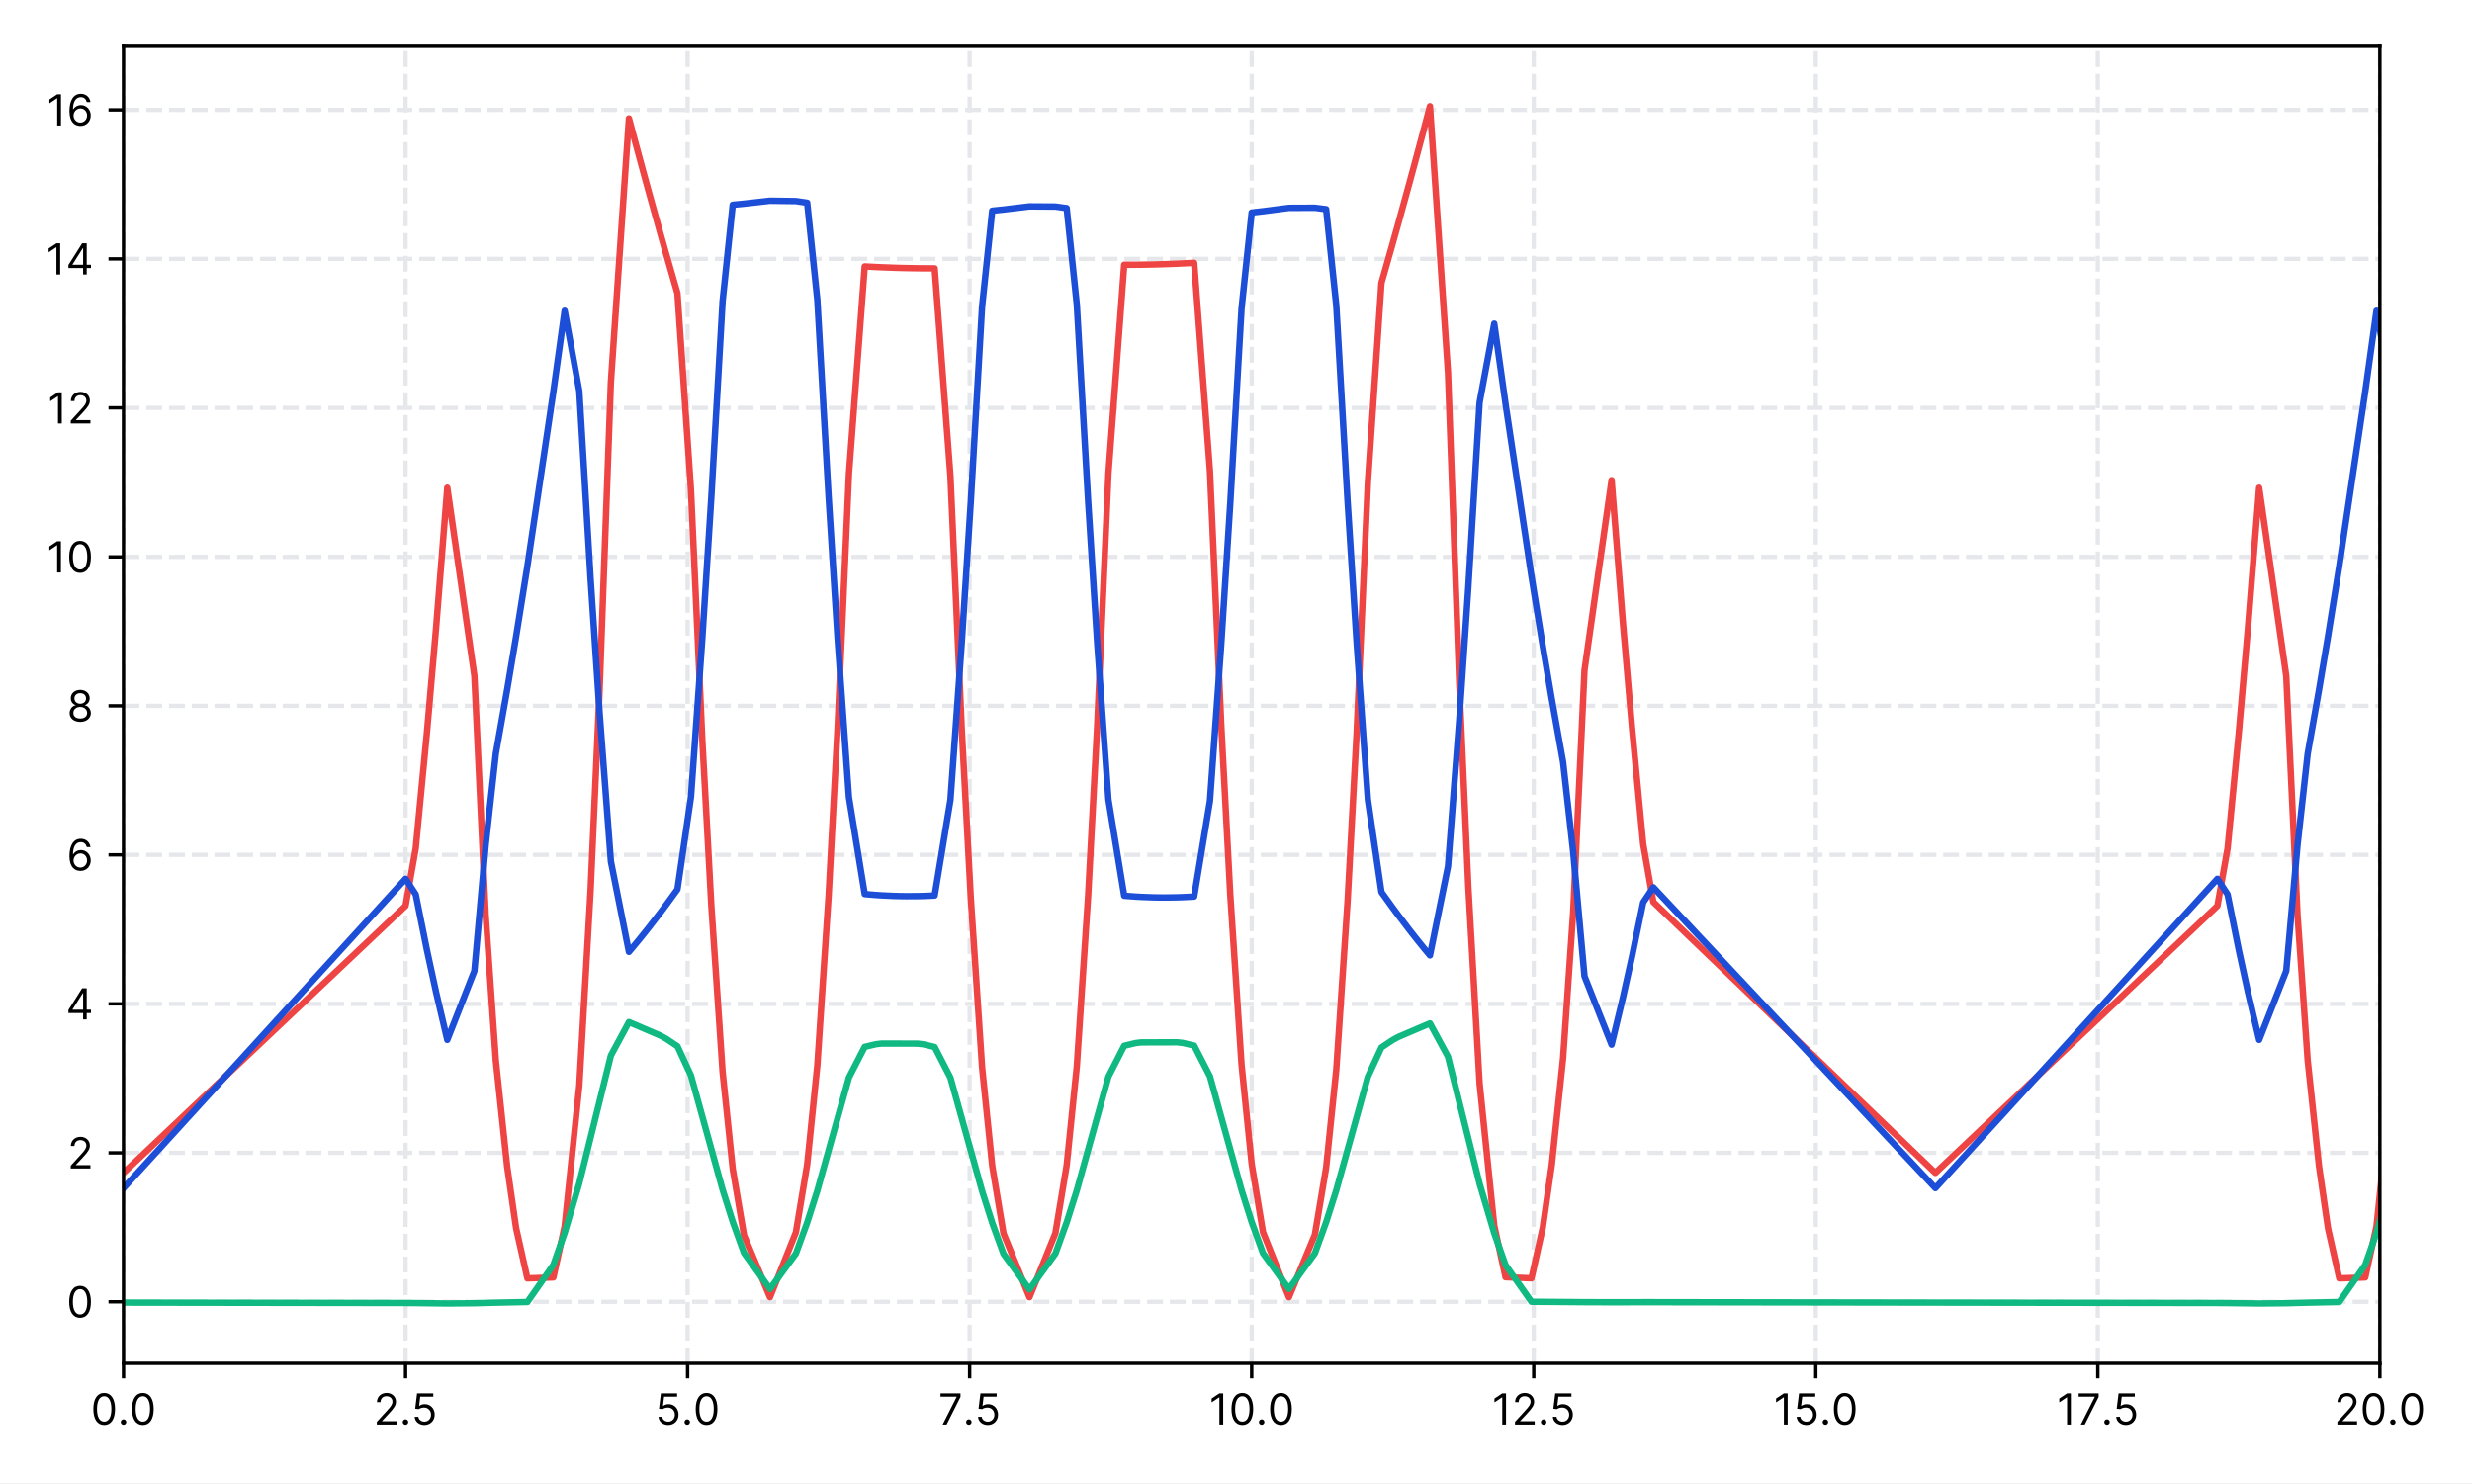
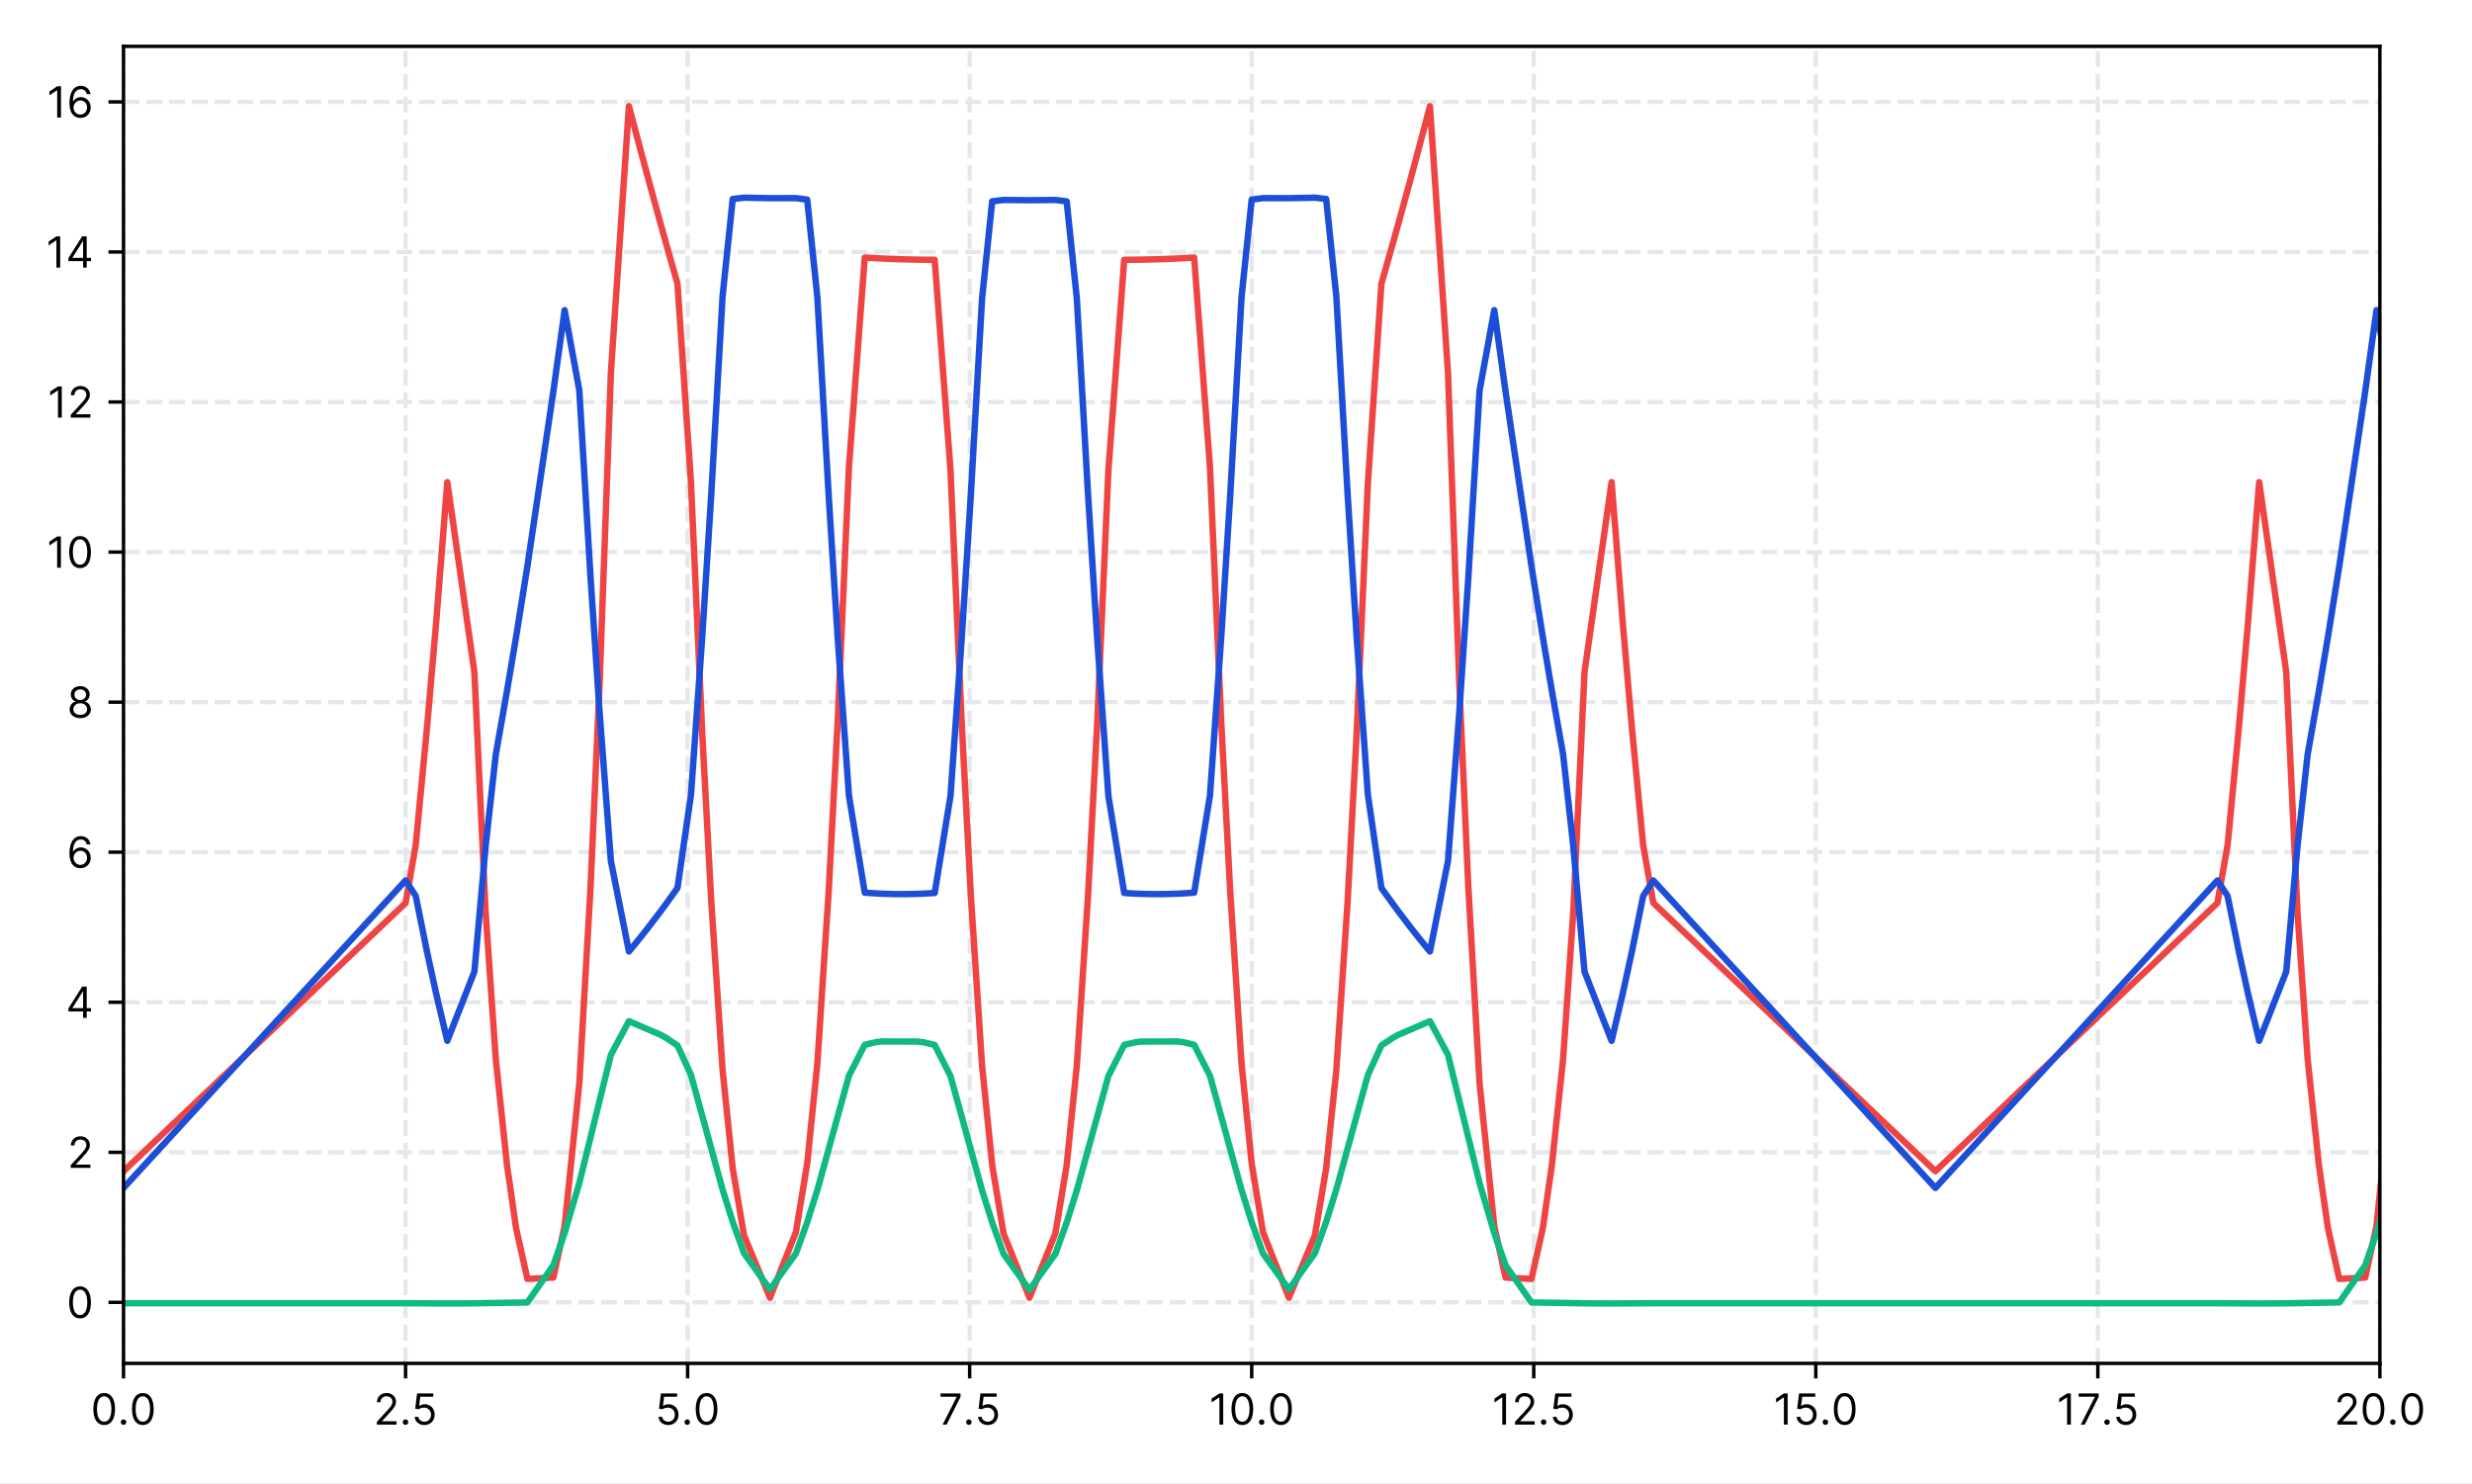
<svg xmlns="http://www.w3.org/2000/svg" xmlns:xlink="http://www.w3.org/1999/xlink" height="345.6pt" version="1.1" viewBox="0 0 576 345.6" width="576pt">
  <defs>
    <style type="text/css">*{stroke-linecap:butt;stroke-linejoin:round;}</style>
  </defs>
  <g id="figure_1">
    <g id="patch_1">
      <path d="M 0 345.6  L 576 345.6  L 576 0  L 0 0  z " style="fill:#ffffff;" />
    </g>
    <g id="axes_1">
      <g id="patch_2">
        <path d="M 28.78 317.72  L 554.535 317.72  L 554.535 10.8  L 28.78 10.8  z " style="fill:#ffffff;" />
      </g>
      <g id="matplotlib.axis_1">
        <g id="xtick_1">
          <g id="line2d_1">
-             <path clip-path="url(#p4a6a9bcdeb)" d="M 28.78 317.72  L 28.78 10.8  " style="fill:none;stroke:#e5e7eb;stroke-dasharray:3.7,1.6;stroke-dashoffset:0;" />
+             <path clip-path="url(#pd6339ef00e)" d="M 28.78 317.72  L 28.78 10.8  " style="fill:none;stroke:#e5e7eb;stroke-dasharray:3.7,1.6;stroke-dashoffset:0;" />
          </g>
          <g id="line2d_2">
            <defs>
-               <path d="M 0 0  L 0 3.5  " id="m29b49eee43" style="stroke:#000000;stroke-width:0.8;" />
+               <path d="M 0 0  L 0 3.5  " id="m34b0315db6" style="stroke:#000000;stroke-width:0.8;" />
            </defs>
            <g>
-               <use style="stroke:#000000;stroke-width:0.8;" x="28.78" xlink:href="#m29b49eee43" y="317.72" />
+               <use style="stroke:#000000;stroke-width:0.8;" x="28.78" xlink:href="#m34b0315db6" y="317.72" />
            </g>
          </g>
          <g id="text_1">
            <g transform="translate(21.15188 331.9934)scale(0.1 -0.1)">
              <defs>
                <path d="M 31.25 -1  C 47.297 -1 56.531 12.609 56.531 36.359  C 56.531 59.938 47.156 73.719 31.25 73.719  C 15.344 73.719 5.969 59.938 5.969 36.359  C 5.969 12.609 15.203 -1 31.25 -1  z M 31.25 6.812  C 20.672 6.812 14.484 17.438 14.484 36.359  C 14.484 55.25 20.734 66.047 31.25 66.047  C 41.766 66.047 48.016 55.25 48.016 36.359  C 48.016 17.438 41.828 6.812 31.25 6.812  z " id="Inter-Regular-48" />
                <path d="M 13.781 -0.562  C 17.297 -0.562 20.172 2.312 20.172 5.828  C 20.172 9.344 17.297 12.219 13.781 12.219  C 10.266 12.219 7.391 9.344 7.391 5.828  C 7.391 2.312 10.266 -0.562 13.781 -0.562  z " id="Inter-Regular-46" />
              </defs>
              <use xlink:href="#Inter-Regular-48" />
              <use x="62.5" xlink:href="#Inter-Regular-46" />
              <use x="90.057" xlink:href="#Inter-Regular-48" />
            </g>
          </g>
        </g>
        <g id="xtick_2">
          <g id="line2d_3">
-             <path clip-path="url(#p4a6a9bcdeb)" d="M 94.499 317.72  L 94.499 10.8  " style="fill:none;stroke:#e5e7eb;stroke-dasharray:3.7,1.6;stroke-dashoffset:0;" />
+             <path clip-path="url(#pd6339ef00e)" d="M 94.499 317.72  L 94.499 10.8  " style="fill:none;stroke:#e5e7eb;stroke-dasharray:3.7,1.6;stroke-dashoffset:0;" />
          </g>
          <g id="line2d_4">
            <g>
-               <use style="stroke:#000000;stroke-width:0.8;" x="94.499" xlink:href="#m29b49eee43" y="317.72" />
+               <use style="stroke:#000000;stroke-width:0.8;" x="94.499" xlink:href="#m34b0315db6" y="317.72" />
            </g>
          </g>
          <g id="text_2">
            <g transform="translate(87.05563 331.9934)scale(0.1 -0.1)">
              <defs>
                <path d="M 7.531 0  L 53.406 0  L 53.406 7.812  L 19.609 7.812  L 19.609 8.375  L 35.938 25.859  C 48.438 39.234 52.125 45.484 52.125 53.547  C 52.125 64.766 43.047 73.719 30.25 73.719  C 17.516 73.719 7.812 65.062 7.812 52.266  L 16.188 52.266  C 16.188 60.547 21.562 66.047 29.969 66.047  C 37.859 66.047 43.891 61.219 43.891 53.547  C 43.891 46.844 39.953 41.875 31.531 32.672  L 7.531 6.391  z " id="Inter-Regular-50" />
                <path d="M 30.25 -1  C 44.109 -1 54.266 9.234 54.266 23.156  C 54.266 37.25 44.469 47.578 31.109 47.578  C 26.203 47.578 21.453 45.844 18.469 43.469  L 18.047 43.469  L 20.594 64.922  L 51 64.922  L 51 72.734  L 13.219 72.734  L 8.812 36.938  L 17.047 35.938  C 20.062 38.109 25.219 39.672 29.688 39.625  C 38.953 39.562 45.734 32.531 45.734 23.016  C 45.734 13.672 39.203 6.812 30.25 6.812  C 22.797 6.812 16.875 11.609 16.188 18.188  L 7.672 18.188  C 8.203 7.109 17.75 -1 30.25 -1  z " id="Inter-Regular-53" />
              </defs>
              <use xlink:href="#Inter-Regular-50" />
              <use x="60.511" xlink:href="#Inter-Regular-46" />
              <use x="88.068" xlink:href="#Inter-Regular-53" />
            </g>
          </g>
        </g>
        <g id="xtick_3">
          <g id="line2d_5">
-             <path clip-path="url(#p4a6a9bcdeb)" d="M 160.219 317.72  L 160.219 10.8  " style="fill:none;stroke:#e5e7eb;stroke-dasharray:3.7,1.6;stroke-dashoffset:0;" />
+             <path clip-path="url(#pd6339ef00e)" d="M 160.219 317.72  L 160.219 10.8  " style="fill:none;stroke:#e5e7eb;stroke-dasharray:3.7,1.6;stroke-dashoffset:0;" />
          </g>
          <g id="line2d_6">
            <g>
-               <use style="stroke:#000000;stroke-width:0.8;" x="160.219" xlink:href="#m29b49eee43" y="317.72" />
+               <use style="stroke:#000000;stroke-width:0.8;" x="160.219" xlink:href="#m34b0315db6" y="317.72" />
            </g>
          </g>
          <g id="text_3">
            <g transform="translate(152.6758 331.9934)scale(0.1 -0.1)">
              <use xlink:href="#Inter-Regular-53" />
              <use x="60.795" xlink:href="#Inter-Regular-46" />
              <use x="88.352" xlink:href="#Inter-Regular-48" />
            </g>
          </g>
        </g>
        <g id="xtick_4">
          <g id="line2d_7">
-             <path clip-path="url(#p4a6a9bcdeb)" d="M 225.938 317.72  L 225.938 10.8  " style="fill:none;stroke:#e5e7eb;stroke-dasharray:3.7,1.6;stroke-dashoffset:0;" />
+             <path clip-path="url(#pd6339ef00e)" d="M 225.938 317.72  L 225.938 10.8  " style="fill:none;stroke:#e5e7eb;stroke-dasharray:3.7,1.6;stroke-dashoffset:0;" />
          </g>
          <g id="line2d_8">
            <g>
-               <use style="stroke:#000000;stroke-width:0.8;" x="225.938" xlink:href="#m29b49eee43" y="317.72" />
+               <use style="stroke:#000000;stroke-width:0.8;" x="225.938" xlink:href="#m34b0315db6" y="317.72" />
            </g>
          </g>
          <g id="text_4">
            <g transform="translate(218.6647 331.9934)scale(0.1 -0.1)">
              <defs>
                <path d="M 9.797 0  L 19.031 0  L 51.422 64.484  L 51.422 72.734  L 4.828 72.734  L 4.828 64.922  L 42.328 64.922  L 42.328 64.344  z " id="Inter-Regular-55" />
              </defs>
              <use xlink:href="#Inter-Regular-55" />
              <use x="57.102" xlink:href="#Inter-Regular-46" />
              <use x="84.659" xlink:href="#Inter-Regular-53" />
            </g>
          </g>
        </g>
        <g id="xtick_5">
          <g id="line2d_9">
-             <path clip-path="url(#p4a6a9bcdeb)" d="M 291.658 317.72  L 291.658 10.8  " style="fill:none;stroke:#e5e7eb;stroke-dasharray:3.7,1.6;stroke-dashoffset:0;" />
+             <path clip-path="url(#pd6339ef00e)" d="M 291.658 317.72  L 291.658 10.8  " style="fill:none;stroke:#e5e7eb;stroke-dasharray:3.7,1.6;stroke-dashoffset:0;" />
          </g>
          <g id="line2d_10">
            <g>
-               <use style="stroke:#000000;stroke-width:0.8;" x="291.658" xlink:href="#m29b49eee43" y="317.72" />
+               <use style="stroke:#000000;stroke-width:0.8;" x="291.658" xlink:href="#m34b0315db6" y="317.72" />
            </g>
          </g>
          <g id="text_5">
            <g transform="translate(281.7067 331.9934)scale(0.1 -0.1)">
              <defs>
                <path d="M 33.094 72.734  L 24.297 72.734  L 6.109 60.656  L 6.109 51.703  L 23.859 63.5  L 24.297 63.5  L 24.297 0  L 33.094 0  z " id="Inter-Regular-49" />
              </defs>
              <use xlink:href="#Inter-Regular-49" />
              <use x="46.449" xlink:href="#Inter-Regular-48" />
              <use x="108.949" xlink:href="#Inter-Regular-46" />
              <use x="136.506" xlink:href="#Inter-Regular-48" />
            </g>
          </g>
        </g>
        <g id="xtick_6">
          <g id="line2d_11">
-             <path clip-path="url(#p4a6a9bcdeb)" d="M 357.377 317.72  L 357.377 10.8  " style="fill:none;stroke:#e5e7eb;stroke-dasharray:3.7,1.6;stroke-dashoffset:0;" />
+             <path clip-path="url(#pd6339ef00e)" d="M 357.377 317.72  L 357.377 10.8  " style="fill:none;stroke:#e5e7eb;stroke-dasharray:3.7,1.6;stroke-dashoffset:0;" />
          </g>
          <g id="line2d_12">
            <g>
-               <use style="stroke:#000000;stroke-width:0.8;" x="357.377" xlink:href="#m29b49eee43" y="317.72" />
+               <use style="stroke:#000000;stroke-width:0.8;" x="357.377" xlink:href="#m34b0315db6" y="317.72" />
            </g>
          </g>
          <g id="text_6">
            <g transform="translate(347.6105 331.9934)scale(0.1 -0.1)">
              <use xlink:href="#Inter-Regular-49" />
              <use x="46.449" xlink:href="#Inter-Regular-50" />
              <use x="106.96" xlink:href="#Inter-Regular-46" />
              <use x="134.517" xlink:href="#Inter-Regular-53" />
            </g>
          </g>
        </g>
        <g id="xtick_7">
          <g id="line2d_13">
-             <path clip-path="url(#p4a6a9bcdeb)" d="M 423.096 317.72  L 423.096 10.8  " style="fill:none;stroke:#e5e7eb;stroke-dasharray:3.7,1.6;stroke-dashoffset:0;" />
+             <path clip-path="url(#pd6339ef00e)" d="M 423.096 317.72  L 423.096 10.8  " style="fill:none;stroke:#e5e7eb;stroke-dasharray:3.7,1.6;stroke-dashoffset:0;" />
          </g>
          <g id="line2d_14">
            <g>
-               <use style="stroke:#000000;stroke-width:0.8;" x="423.096" xlink:href="#m29b49eee43" y="317.72" />
+               <use style="stroke:#000000;stroke-width:0.8;" x="423.096" xlink:href="#m34b0315db6" y="317.72" />
            </g>
          </g>
          <g id="text_7">
            <g transform="translate(413.2306 331.9934)scale(0.1 -0.1)">
              <use xlink:href="#Inter-Regular-49" />
              <use x="46.449" xlink:href="#Inter-Regular-53" />
              <use x="107.244" xlink:href="#Inter-Regular-46" />
              <use x="134.801" xlink:href="#Inter-Regular-48" />
            </g>
          </g>
        </g>
        <g id="xtick_8">
          <g id="line2d_15">
-             <path clip-path="url(#p4a6a9bcdeb)" d="M 488.816 317.72  L 488.816 10.8  " style="fill:none;stroke:#e5e7eb;stroke-dasharray:3.7,1.6;stroke-dashoffset:0;" />
+             <path clip-path="url(#pd6339ef00e)" d="M 488.816 317.72  L 488.816 10.8  " style="fill:none;stroke:#e5e7eb;stroke-dasharray:3.7,1.6;stroke-dashoffset:0;" />
          </g>
          <g id="line2d_16">
            <g>
-               <use style="stroke:#000000;stroke-width:0.8;" x="488.816" xlink:href="#m29b49eee43" y="317.72" />
+               <use style="stroke:#000000;stroke-width:0.8;" x="488.816" xlink:href="#m34b0315db6" y="317.72" />
            </g>
          </g>
          <g id="text_8">
            <g transform="translate(479.2195 331.9934)scale(0.1 -0.1)">
              <use xlink:href="#Inter-Regular-49" />
              <use x="46.449" xlink:href="#Inter-Regular-55" />
              <use x="103.551" xlink:href="#Inter-Regular-46" />
              <use x="131.108" xlink:href="#Inter-Regular-53" />
            </g>
          </g>
        </g>
        <g id="xtick_9">
          <g id="line2d_17">
-             <path clip-path="url(#p4a6a9bcdeb)" d="M 554.535 317.72  L 554.535 10.8  " style="fill:none;stroke:#e5e7eb;stroke-dasharray:3.7,1.6;stroke-dashoffset:0;" />
+             <path clip-path="url(#pd6339ef00e)" d="M 554.535 317.72  L 554.535 10.8  " style="fill:none;stroke:#e5e7eb;stroke-dasharray:3.7,1.6;stroke-dashoffset:0;" />
          </g>
          <g id="line2d_18">
            <g>
-               <use style="stroke:#000000;stroke-width:0.8;" x="554.535" xlink:href="#m29b49eee43" y="317.72" />
+               <use style="stroke:#000000;stroke-width:0.8;" x="554.535" xlink:href="#m34b0315db6" y="317.72" />
            </g>
          </g>
          <g id="text_9">
            <g transform="translate(543.8811 331.9934)scale(0.1 -0.1)">
              <use xlink:href="#Inter-Regular-50" />
              <use x="60.511" xlink:href="#Inter-Regular-48" />
              <use x="123.011" xlink:href="#Inter-Regular-46" />
              <use x="150.568" xlink:href="#Inter-Regular-48" />
            </g>
          </g>
        </g>
      </g>
      <g id="matplotlib.axis_2">
        <g id="ytick_1">
          <g id="line2d_19">
-             <path clip-path="url(#p4a6a9bcdeb)" d="M 28.78 303.382  L 554.535 303.382  " style="fill:none;stroke:#e5e7eb;stroke-dasharray:3.7,1.6;stroke-dashoffset:0;" />
+             <path clip-path="url(#pd6339ef00e)" d="M 28.78 303.504  L 554.535 303.504  " style="fill:none;stroke:#e5e7eb;stroke-dasharray:3.7,1.6;stroke-dashoffset:0;" />
          </g>
          <g id="line2d_20">
            <defs>
-               <path d="M 0 0  L -3.5 0  " id="m892b1835fb" style="stroke:#000000;stroke-width:0.8;" />
+               <path d="M 0 0  L -3.5 0  " id="md47f1df30a" style="stroke:#000000;stroke-width:0.8;" />
            </defs>
            <g>
-               <use style="stroke:#000000;stroke-width:0.8;" x="28.78" xlink:href="#m892b1835fb" y="303.382" />
+               <use style="stroke:#000000;stroke-width:0.8;" x="28.78" xlink:href="#md47f1df30a" y="303.504" />
            </g>
          </g>
          <g id="text_10">
-             <g transform="translate(15.53 307.0184)scale(0.1 -0.1)">
+             <g transform="translate(15.53 307.1405)scale(0.1 -0.1)">
              <use xlink:href="#Inter-Regular-48" />
            </g>
          </g>
        </g>
        <g id="ytick_2">
          <g id="line2d_21">
-             <path clip-path="url(#p4a6a9bcdeb)" d="M 28.78 268.66  L 554.535 268.66  " style="fill:none;stroke:#e5e7eb;stroke-dasharray:3.7,1.6;stroke-dashoffset:0;" />
+             <path clip-path="url(#pd6339ef00e)" d="M 28.78 268.534  L 554.535 268.534  " style="fill:none;stroke:#e5e7eb;stroke-dasharray:3.7,1.6;stroke-dashoffset:0;" />
          </g>
          <g id="line2d_22">
            <g>
-               <use style="stroke:#000000;stroke-width:0.8;" x="28.78" xlink:href="#m892b1835fb" y="268.66" />
+               <use style="stroke:#000000;stroke-width:0.8;" x="28.78" xlink:href="#md47f1df30a" y="268.534" />
            </g>
          </g>
          <g id="text_11">
-             <g transform="translate(15.72844 272.297)scale(0.1 -0.1)">
+             <g transform="translate(15.72844 272.1711)scale(0.1 -0.1)">
              <use xlink:href="#Inter-Regular-50" />
            </g>
          </g>
        </g>
        <g id="ytick_3">
          <g id="line2d_23">
-             <path clip-path="url(#p4a6a9bcdeb)" d="M 28.78 233.939  L 554.535 233.939  " style="fill:none;stroke:#e5e7eb;stroke-dasharray:3.7,1.6;stroke-dashoffset:0;" />
+             <path clip-path="url(#pd6339ef00e)" d="M 28.78 233.565  L 554.535 233.565  " style="fill:none;stroke:#e5e7eb;stroke-dasharray:3.7,1.6;stroke-dashoffset:0;" />
          </g>
          <g id="line2d_24">
            <g>
-               <use style="stroke:#000000;stroke-width:0.8;" x="28.78" xlink:href="#m892b1835fb" y="233.939" />
+               <use style="stroke:#000000;stroke-width:0.8;" x="28.78" xlink:href="#md47f1df30a" y="233.565" />
            </g>
          </g>
          <g id="text_12">
-             <g transform="translate(15.35969 237.5755)scale(0.1 -0.1)">
+             <g transform="translate(15.35969 237.2017)scale(0.1 -0.1)">
              <defs>
                <path d="M 5.828 14.922  L 40.062 14.922  L 40.062 0  L 48.438 0  L 48.438 14.922  L 58.375 14.922  L 58.375 22.734  L 48.438 22.734  L 48.438 72.734  L 37.781 72.734  L 5.828 22.156  z M 15.344 22.734  L 15.344 23.297  L 39.484 61.5  L 40.062 61.5  L 40.062 22.734  z " id="Inter-Regular-52" />
              </defs>
              <use xlink:href="#Inter-Regular-52" />
            </g>
          </g>
        </g>
        <g id="ytick_4">
          <g id="line2d_25">
-             <path clip-path="url(#p4a6a9bcdeb)" d="M 28.78 199.217  L 554.535 199.217  " style="fill:none;stroke:#e5e7eb;stroke-dasharray:3.7,1.6;stroke-dashoffset:0;" />
+             <path clip-path="url(#pd6339ef00e)" d="M 28.78 198.596  L 554.535 198.596  " style="fill:none;stroke:#e5e7eb;stroke-dasharray:3.7,1.6;stroke-dashoffset:0;" />
          </g>
          <g id="line2d_26">
            <g>
-               <use style="stroke:#000000;stroke-width:0.8;" x="28.78" xlink:href="#m892b1835fb" y="199.217" />
+               <use style="stroke:#000000;stroke-width:0.8;" x="28.78" xlink:href="#md47f1df30a" y="198.596" />
            </g>
          </g>
          <g id="text_13">
-             <g transform="translate(15.54406 202.8541)scale(0.1 -0.1)">
+             <g transform="translate(15.54406 202.2323)scale(0.1 -0.1)">
              <defs>
                <path d="M 31.672 -1  C 46.375 -1.172 55.969 9.906 55.969 23.438  C 55.969 37.5 45.562 47.578 33.094 47.578  C 25.609 47.578 19.172 43.922 15.203 37.922  L 14.625 37.922  C 14.672 55.781 21.562 66.047 32.812 66.047  C 40.484 66.047 45.094 61.219 46.734 54.547  L 55.406 54.547  C 53.625 65.984 45.031 73.859 32.812 73.859  C 16.438 73.859 6.391 59.375 6.391 33.516  C 6.391 6.641 19.75 -0.859 31.672 -1  z M 31.672 6.812  C 22.547 6.812 15.875 14.594 15.906 23.297  C 15.953 32 22.938 39.766 31.969 39.766  C 40.875 39.766 47.438 32.453 47.438 23.438  C 47.438 14.203 40.594 6.812 31.672 6.812  z " id="Inter-Regular-54" />
              </defs>
              <use xlink:href="#Inter-Regular-54" />
            </g>
          </g>
        </g>
        <g id="ytick_5">
          <g id="line2d_27">
-             <path clip-path="url(#p4a6a9bcdeb)" d="M 28.78 164.496  L 554.535 164.496  " style="fill:none;stroke:#e5e7eb;stroke-dasharray:3.7,1.6;stroke-dashoffset:0;" />
+             <path clip-path="url(#pd6339ef00e)" d="M 28.78 163.626  L 554.535 163.626  " style="fill:none;stroke:#e5e7eb;stroke-dasharray:3.7,1.6;stroke-dashoffset:0;" />
          </g>
          <g id="line2d_28">
            <g>
-               <use style="stroke:#000000;stroke-width:0.8;" x="28.78" xlink:href="#m892b1835fb" y="164.496" />
+               <use style="stroke:#000000;stroke-width:0.8;" x="28.78" xlink:href="#md47f1df30a" y="163.626" />
            </g>
          </g>
          <g id="text_14">
-             <g transform="translate(15.61438 168.1326)scale(0.1 -0.1)">
+             <g transform="translate(15.61438 167.263)scale(0.1 -0.1)">
              <defs>
                <path d="M 30.828 -1  C 45.344 -1 55.469 7.5 55.547 19.312  C 55.469 28.516 49.328 36.328 41.484 37.781  L 41.484 38.203  C 48.297 39.984 52.766 46.656 52.844 54.406  C 52.766 65.484 43.469 73.719 30.828 73.719  C 18.047 73.719 8.734 65.484 8.812 54.406  C 8.734 46.656 13.219 39.984 20.172 38.203  L 20.172 37.781  C 12.188 36.328 6.031 28.516 6.109 19.312  C 6.031 7.5 16.156 -1 30.828 -1  z M 30.828 41.328  C 22.875 41.328 17.266 46.312 17.328 53.828  C 17.266 61.219 22.656 66.047 30.828 66.047  C 38.844 66.047 44.25 61.219 44.312 53.828  C 44.25 46.312 38.641 41.328 30.828 41.328  z M 30.828 6.812  C 20.844 6.812 14.703 11.938 14.781 19.75  C 14.703 27.953 21.484 33.812 30.828 33.812  C 40.016 33.812 46.812 27.953 46.875 19.75  C 46.812 11.938 40.656 6.812 30.828 6.812  z " id="Inter-Regular-56" />
              </defs>
              <use xlink:href="#Inter-Regular-56" />
            </g>
          </g>
        </g>
        <g id="ytick_6">
          <g id="line2d_29">
-             <path clip-path="url(#p4a6a9bcdeb)" d="M 28.78 129.774  L 554.535 129.774  " style="fill:none;stroke:#e5e7eb;stroke-dasharray:3.7,1.6;stroke-dashoffset:0;" />
+             <path clip-path="url(#pd6339ef00e)" d="M 28.78 128.657  L 554.535 128.657  " style="fill:none;stroke:#e5e7eb;stroke-dasharray:3.7,1.6;stroke-dashoffset:0;" />
          </g>
          <g id="line2d_30">
            <g>
-               <use style="stroke:#000000;stroke-width:0.8;" x="28.78" xlink:href="#m892b1835fb" y="129.774" />
+               <use style="stroke:#000000;stroke-width:0.8;" x="28.78" xlink:href="#md47f1df30a" y="128.657" />
            </g>
          </g>
          <g id="text_15">
-             <g transform="translate(10.88469 133.4112)scale(0.1 -0.1)">
+             <g transform="translate(10.88469 132.2936)scale(0.1 -0.1)">
              <use xlink:href="#Inter-Regular-49" />
              <use x="46.449" xlink:href="#Inter-Regular-48" />
            </g>
          </g>
        </g>
        <g id="ytick_7">
          <g id="line2d_31">
-             <path clip-path="url(#p4a6a9bcdeb)" d="M 28.78 95.053  L 554.535 95.053  " style="fill:none;stroke:#e5e7eb;stroke-dasharray:3.7,1.6;stroke-dashoffset:0;" />
+             <path clip-path="url(#pd6339ef00e)" d="M 28.78 93.687  L 554.535 93.687  " style="fill:none;stroke:#e5e7eb;stroke-dasharray:3.7,1.6;stroke-dashoffset:0;" />
          </g>
          <g id="line2d_32">
            <g>
-               <use style="stroke:#000000;stroke-width:0.8;" x="28.78" xlink:href="#m892b1835fb" y="95.053" />
+               <use style="stroke:#000000;stroke-width:0.8;" x="28.78" xlink:href="#md47f1df30a" y="93.687" />
            </g>
          </g>
          <g id="text_16">
-             <g transform="translate(11.08313 98.68973)scale(0.1 -0.1)">
+             <g transform="translate(11.08313 97.32416)scale(0.1 -0.1)">
              <use xlink:href="#Inter-Regular-49" />
              <use x="46.449" xlink:href="#Inter-Regular-50" />
            </g>
          </g>
        </g>
        <g id="ytick_8">
          <g id="line2d_33">
-             <path clip-path="url(#p4a6a9bcdeb)" d="M 28.78 60.332  L 554.535 60.332  " style="fill:none;stroke:#e5e7eb;stroke-dasharray:3.7,1.6;stroke-dashoffset:0;" />
+             <path clip-path="url(#pd6339ef00e)" d="M 28.78 58.718  L 554.535 58.718  " style="fill:none;stroke:#e5e7eb;stroke-dasharray:3.7,1.6;stroke-dashoffset:0;" />
          </g>
          <g id="line2d_34">
            <g>
-               <use style="stroke:#000000;stroke-width:0.8;" x="28.78" xlink:href="#m892b1835fb" y="60.332" />
+               <use style="stroke:#000000;stroke-width:0.8;" x="28.78" xlink:href="#md47f1df30a" y="58.718" />
            </g>
          </g>
          <g id="text_17">
-             <g transform="translate(10.71438 63.96828)scale(0.1 -0.1)">
+             <g transform="translate(10.71438 62.35477)scale(0.1 -0.1)">
              <use xlink:href="#Inter-Regular-49" />
              <use x="46.449" xlink:href="#Inter-Regular-52" />
            </g>
          </g>
        </g>
        <g id="ytick_9">
          <g id="line2d_35">
-             <path clip-path="url(#p4a6a9bcdeb)" d="M 28.78 25.61  L 554.535 25.61  " style="fill:none;stroke:#e5e7eb;stroke-dasharray:3.7,1.6;stroke-dashoffset:0;" />
+             <path clip-path="url(#pd6339ef00e)" d="M 28.78 23.749  L 554.535 23.749  " style="fill:none;stroke:#e5e7eb;stroke-dasharray:3.7,1.6;stroke-dashoffset:0;" />
          </g>
          <g id="line2d_36">
            <g>
-               <use style="stroke:#000000;stroke-width:0.8;" x="28.78" xlink:href="#m892b1835fb" y="25.61" />
+               <use style="stroke:#000000;stroke-width:0.8;" x="28.78" xlink:href="#md47f1df30a" y="23.749" />
            </g>
          </g>
          <g id="text_18">
-             <g transform="translate(10.89875 29.24683)scale(0.1 -0.1)">
+             <g transform="translate(10.89875 27.38537)scale(0.1 -0.1)">
              <use xlink:href="#Inter-Regular-49" />
              <use x="46.449" xlink:href="#Inter-Regular-54" />
            </g>
          </g>
        </g>
      </g>
      <g id="line2d_37">
-         <path clip-path="url(#p4a6a9bcdeb)" d="M 28.78 273.328  L 94.499 211.099  L 96.865 197.727  L 99.494 170.546  L 101.597 146.527  L 104.226 113.66  L 110.535 157.519  L 113.164 213.236  L 115.53 247.126  L 118.158 271.706  L 120.261 286.219  L 122.89 297.922  L 128.936 297.7  L 131.565 285.803  L 134.983 253.007  L 137.611 207.57  L 139.714 160.732  L 142.343 89.072  L 146.549 27.589  L 147.864 32.518  L 149.178 37.397  L 150.229 41.265  L 151.281 45.101  L 153.91 54.55  L 155.224 59.199  L 157.853 68.349  L 161.007 114.251  L 163.636 172.193  L 165.739 210.91  L 168.368 249.76  L 170.734 272.402  L 173.363 287.878  L 179.409 302.301  L 185.455 287.177  L 188.084 271.362  L 190.45 248.284  L 193.078 208.723  L 195.181 169.354  L 197.81 110.492  L 201.491 62.094  L 204.119 62.231  L 205.434 62.29  L 208.062 62.39  L 209.64 62.438  L 211.217 62.476  L 213.846 62.521  L 215.16 62.534  L 217.789 62.54  L 221.469 111.022  L 224.098 169.842  L 226.201 209.164  L 228.83 248.649  L 231.196 271.672  L 233.824 287.43  L 239.871 302.313  L 245.917 287.381  L 248.546 271.567  L 250.911 248.463  L 253.54 208.841  L 255.643 169.382  L 258.272 110.358  L 261.952 61.706  L 264.581 61.698  L 265.896 61.684  L 268.524 61.638  L 270.102 61.599  L 271.679 61.55  L 274.308 61.45  L 275.622 61.39  L 278.251 61.252  L 281.931 109.819  L 284.56 168.886  L 286.663 208.393  L 289.292 248.092  L 291.658 271.252  L 294.286 287.123  L 300.332 302.309  L 306.379 287.742  L 309.007 272.106  L 311.373 249.233  L 314.002 209.986  L 316.105 170.872  L 318.734 112.336  L 321.888 65.958  L 324.517 56.708  L 325.832 52.007  L 328.46 42.454  L 329.512 38.577  L 330.563 34.667  L 331.878 29.734  L 333.192 24.751  L 337.398 86.86  L 340.027 159.255  L 342.13 206.576  L 344.759 252.483  L 348.176 285.62  L 350.805 297.647  L 356.851 297.899  L 359.48 286.092  L 361.583 271.445  L 364.212 246.635  L 366.578 212.427  L 369.206 156.188  L 375.515 111.888  L 378.144 145.047  L 380.247 169.281  L 382.876 196.708  L 385.242 210.198  L 450.961 273.328  L 516.681 211.099  L 519.047 197.727  L 521.675 170.546  L 523.778 146.527  L 526.407 113.66  L 532.716 157.519  L 535.345 213.236  L 537.711 247.126  L 540.34 271.706  L 542.443 286.219  L 545.071 297.922  L 551.118 297.7  L 553.746 285.803  L 557.164 253.007  " style="fill:none;stroke:#ef4444;stroke-linecap:square;stroke-width:1.5;" />
+         <path clip-path="url(#pd6339ef00e)" d="M 28.78 272.94  L 94.499 210.424  L 96.865 196.974  L 99.494 169.612  L 101.597 145.435  L 104.226 112.357  L 110.535 156.617  L 113.164 212.755  L 115.53 246.9  L 118.158 271.66  L 120.261 286.272  L 122.89 298.042  L 128.936 297.73  L 131.565 285.689  L 134.983 252.529  L 137.611 206.599  L 139.714 159.261  L 142.343 86.846  L 146.549 24.751  L 147.864 29.751  L 149.178 34.701  L 150.229 38.624  L 151.281 42.515  L 153.91 52.099  L 155.224 56.815  L 157.853 66.095  L 161.007 112.5  L 163.636 171.047  L 165.739 210.164  L 168.368 249.408  L 170.734 272.276  L 173.363 287.903  L 179.409 302.417  L 185.455 287.135  L 188.084 271.173  L 190.45 247.883  L 193.078 207.962  L 195.181 168.236  L 197.81 108.844  L 201.491 60.019  L 204.119 60.169  L 205.434 60.234  L 208.062 60.347  L 209.64 60.402  L 211.217 60.448  L 213.846 60.505  L 215.16 60.524  L 217.789 60.543  L 221.469 109.467  L 224.098 168.81  L 226.201 208.48  L 228.83 248.312  L 231.196 271.538  L 233.824 287.433  L 239.871 302.426  L 245.917 287.433  L 248.546 271.538  L 250.911 248.312  L 253.54 208.48  L 255.643 168.81  L 258.272 109.467  L 261.952 60.543  L 264.581 60.524  L 265.896 60.505  L 268.524 60.448  L 270.102 60.402  L 271.679 60.347  L 274.308 60.234  L 275.622 60.169  L 278.251 60.019  L 281.931 108.844  L 284.56 168.236  L 286.663 207.962  L 289.292 247.883  L 291.658 271.173  L 294.286 287.135  L 300.332 302.417  L 306.379 287.903  L 309.007 272.276  L 311.373 249.408  L 314.002 210.164  L 316.105 171.047  L 318.734 112.5  L 321.888 66.095  L 324.517 56.815  L 325.832 52.099  L 328.46 42.515  L 329.512 38.624  L 330.563 34.701  L 331.878 29.751  L 333.192 24.751  L 337.398 86.846  L 340.027 159.261  L 342.13 206.599  L 344.759 252.529  L 348.176 285.689  L 350.805 297.73  L 356.851 298.042  L 359.48 286.272  L 361.583 271.66  L 364.212 246.9  L 366.578 212.755  L 369.206 156.617  L 375.515 112.357  L 378.144 145.435  L 380.247 169.612  L 382.876 196.974  L 385.242 210.424  L 450.961 272.94  L 516.681 210.424  L 519.047 196.974  L 521.675 169.612  L 523.778 145.435  L 526.407 112.357  L 532.716 156.617  L 535.345 212.755  L 537.711 246.9  L 540.34 271.66  L 542.443 286.272  L 545.071 298.042  L 551.118 297.73  L 553.746 285.689  L 557.164 252.529  " style="fill:none;stroke:#ef4444;stroke-linecap:square;stroke-width:1.5;" />
      </g>
      <g id="line2d_38">
-         <path clip-path="url(#p4a6a9bcdeb)" d="M 28.78 276.883  L 94.499 204.795  L 96.865 208.425  L 99.494 221.463  L 101.597 231.151  L 104.226 242.334  L 110.535 226.265  L 113.164 196.942  L 115.53 175.654  L 118.158 160.81  L 120.261 148.316  L 122.89 131.924  L 128.936 91.304  L 131.565 72.421  L 134.983 91.133  L 137.611 134.831  L 139.714 166.145  L 142.343 200.73  L 146.549 221.826  L 147.864 220.258  L 149.178 218.656  L 150.229 217.35  L 151.281 216.024  L 153.91 212.614  L 155.224 210.86  L 157.853 207.256  L 161.007 185.691  L 163.636 148.975  L 165.739 115.986  L 168.368 70.23  L 170.734 47.721  L 173.363 47.461  L 179.409 46.776  L 185.455 46.859  L 188.084 47.244  L 190.45 69.903  L 193.078 115.835  L 195.181 148.942  L 197.81 185.776  L 201.491 208.356  L 204.119 208.572  L 205.434 208.657  L 208.062 208.782  L 209.64 208.826  L 211.217 208.847  L 213.846 208.832  L 215.16 208.801  L 217.789 208.695  L 221.469 186.369  L 224.098 149.844  L 226.201 117.025  L 228.83 71.503  L 231.196 49.098  L 233.824 48.821  L 239.871 48.094  L 245.917 48.13  L 248.546 48.493  L 250.911 71.024  L 253.54 116.717  L 255.643 149.653  L 258.272 186.298  L 261.952 208.749  L 264.581 208.941  L 265.896 209.014  L 268.524 209.115  L 270.102 209.145  L 271.679 209.152  L 274.308 209.112  L 275.622 209.069  L 278.251 208.938  L 281.931 186.629  L 284.56 150.155  L 286.663 117.38  L 289.292 71.915  L 291.658 49.526  L 294.286 49.223  L 300.332 48.437  L 306.379 48.412  L 309.007 48.748  L 311.373 71.233  L 314.002 116.862  L 316.105 149.752  L 318.734 186.351  L 321.888 207.88  L 324.517 211.535  L 325.832 213.313  L 328.46 216.769  L 329.512 218.113  L 330.563 219.436  L 331.878 221.058  L 333.192 222.647  L 337.398 201.894  L 340.027 167.78  L 342.13 136.899  L 344.759 93.811  L 348.176 75.421  L 350.805 94.12  L 356.851 134.331  L 359.48 150.551  L 361.583 162.912  L 364.212 177.592  L 366.578 198.605  L 369.206 227.517  L 375.515 243.447  L 378.144 232.517  L 380.247 223.048  L 382.876 210.305  L 385.242 206.779  L 450.961 276.883  L 516.681 204.795  L 519.047 208.425  L 521.675 221.463  L 523.778 231.151  L 526.407 242.334  L 532.716 226.265  L 535.345 196.942  L 537.711 175.654  L 540.34 160.81  L 542.443 148.316  L 545.071 131.924  L 551.118 91.304  L 553.746 72.421  L 557.164 91.133  " style="fill:none;stroke:#1d4ed8;stroke-linecap:square;stroke-width:1.5;" />
+         <path clip-path="url(#pd6339ef00e)" d="M 28.78 276.837  L 94.499 205.186  L 96.865 208.789  L 99.494 221.773  L 101.597 231.421  L 104.226 242.558  L 110.535 226.433  L 113.164 197.093  L 115.53 175.779  L 118.158 160.903  L 120.261 148.38  L 122.89 131.947  L 128.936 91.219  L 131.565 72.282  L 134.983 90.974  L 137.611 134.699  L 139.714 166.034  L 142.343 200.647  L 146.549 221.732  L 147.864 220.14  L 149.178 218.515  L 150.229 217.19  L 151.281 215.844  L 153.91 212.384  L 155.224 210.604  L 157.853 206.945  L 161.007 185.23  L 163.636 148.286  L 165.739 115.09  L 168.368 69.041  L 170.734 46.368  L 173.363 46.067  L 179.409 46.183  L 185.455 46.172  L 188.084 46.518  L 190.45 69.216  L 193.078 115.271  L 195.181 148.469  L 197.81 185.408  L 201.491 208.027  L 204.119 208.201  L 205.434 208.266  L 208.062 208.348  L 209.64 208.367  L 211.217 208.362  L 213.846 208.303  L 215.16 208.251  L 217.789 208.101  L 221.469 185.536  L 224.098 148.664  L 226.201 115.529  L 228.83 69.563  L 231.196 46.919  L 233.824 46.597  L 239.871 46.66  L 245.917 46.597  L 248.546 46.919  L 250.911 69.563  L 253.54 115.529  L 255.643 148.664  L 258.272 185.536  L 261.952 208.101  L 264.581 208.251  L 265.896 208.303  L 268.524 208.362  L 270.102 208.367  L 271.679 208.348  L 274.308 208.266  L 275.622 208.201  L 278.251 208.027  L 281.931 185.408  L 284.56 148.469  L 286.663 115.271  L 289.292 69.216  L 291.658 46.518  L 294.286 46.172  L 300.332 46.183  L 306.379 46.067  L 309.007 46.368  L 311.373 69.041  L 314.002 115.09  L 316.105 148.286  L 318.734 185.23  L 321.888 206.945  L 324.517 210.604  L 325.832 212.384  L 328.46 215.844  L 329.512 217.19  L 330.563 218.515  L 331.878 220.14  L 333.192 221.732  L 337.398 200.647  L 340.027 166.034  L 342.13 134.699  L 344.759 90.974  L 348.176 72.282  L 350.805 91.219  L 356.851 131.947  L 359.48 148.38  L 361.583 160.903  L 364.212 175.779  L 366.578 197.093  L 369.206 226.433  L 375.515 242.558  L 378.144 231.421  L 380.247 221.773  L 382.876 208.789  L 385.242 205.186  L 450.961 276.837  L 516.681 205.186  L 519.047 208.789  L 521.675 221.773  L 523.778 231.421  L 526.407 242.558  L 532.716 226.433  L 535.345 197.093  L 537.711 175.779  L 540.34 160.903  L 542.443 148.38  L 545.071 131.947  L 551.118 91.219  L 553.746 72.282  L 557.164 90.974  " style="fill:none;stroke:#1d4ed8;stroke-linecap:square;stroke-width:1.5;" />
      </g>
      <g id="line2d_39">
-         <path clip-path="url(#p4a6a9bcdeb)" d="M 28.78 303.567  L 94.499 303.662  L 96.865 303.679  L 99.494 303.711  L 101.597 303.737  L 104.226 303.769  L 110.535 303.715  L 113.164 303.641  L 115.53 303.582  L 118.158 303.527  L 120.261 303.482  L 122.89 303.426  L 128.936 294.78  L 131.565 287.314  L 134.983 275.738  L 137.611 265.111  L 139.714 256.61  L 142.343 245.983  L 146.549 238.188  L 147.864 238.751  L 149.178 239.315  L 150.229 239.766  L 151.281 240.216  L 153.91 241.343  L 155.224 242.062  L 157.853 243.81  L 161.007 250.648  L 163.636 260.14  L 165.739 267.734  L 168.368 277.226  L 170.734 284.713  L 173.363 291.982  L 179.409 300.38  L 185.455 292.124  L 188.084 284.908  L 190.45 277.479  L 193.078 268.062  L 195.181 260.529  L 197.81 251.112  L 201.491 243.96  L 204.119 243.344  L 205.434 243.191  L 208.062 243.196  L 209.64 243.199  L 211.217 243.202  L 213.846 243.207  L 215.16 243.364  L 217.789 243.991  L 221.469 251.153  L 224.098 260.574  L 226.201 268.111  L 228.83 277.532  L 231.196 284.967  L 233.824 292.193  L 239.871 300.491  L 245.917 292.135  L 248.546 284.875  L 250.911 277.405  L 253.54 267.939  L 255.643 260.367  L 258.272 250.902  L 261.952 243.706  L 264.581 243.077  L 265.896 242.918  L 268.524 242.911  L 270.102 242.907  L 271.679 242.902  L 274.308 242.895  L 275.622 243.047  L 278.251 243.661  L 281.931 250.842  L 284.56 260.301  L 286.663 267.868  L 289.292 277.328  L 291.658 284.789  L 294.286 292.034  L 300.332 300.377  L 306.379 292.065  L 309.007 284.825  L 311.373 277.37  L 314.002 267.92  L 316.105 260.36  L 318.734 250.91  L 321.888 244.1  L 324.517 242.356  L 325.832 241.639  L 328.46 240.516  L 329.512 240.066  L 330.563 239.617  L 331.878 239.056  L 333.192 238.494  L 337.398 246.251  L 340.027 256.826  L 342.13 265.287  L 344.759 275.863  L 348.176 287.382  L 350.805 294.81  L 356.851 303.371  L 359.48 303.39  L 361.583 303.404  L 364.212 303.423  L 366.578 303.441  L 369.206 303.464  L 375.515 303.486  L 378.144 303.481  L 380.247 303.477  L 382.876 303.472  L 385.242 303.472  L 450.961 303.567  L 516.681 303.662  L 519.047 303.679  L 521.675 303.711  L 523.778 303.737  L 526.407 303.769  L 532.716 303.715  L 535.345 303.641  L 537.711 303.582  L 540.34 303.527  L 542.443 303.482  L 545.071 303.426  L 551.118 294.78  L 553.746 287.314  L 557.164 275.738  " style="fill:none;stroke:#10b981;stroke-linecap:square;stroke-width:1.5;" />
+         <path clip-path="url(#pd6339ef00e)" d="M 28.78 303.704  L 94.499 303.704  L 96.865 303.713  L 99.494 303.733  L 101.597 303.749  L 104.226 303.769  L 110.535 303.728  L 113.164 303.676  L 115.53 303.634  L 118.158 303.594  L 120.261 303.562  L 122.89 303.522  L 128.936 294.851  L 131.565 287.348  L 134.983 275.714  L 137.611 265.033  L 139.714 256.488  L 142.343 245.807  L 146.549 237.973  L 147.864 238.54  L 149.178 239.107  L 150.229 239.56  L 151.281 240.014  L 153.91 241.147  L 155.224 241.871  L 157.853 243.63  L 161.007 250.505  L 163.636 260.047  L 165.739 267.681  L 168.368 277.224  L 170.734 284.751  L 173.363 292.06  L 179.409 300.471  L 185.455 292.114  L 188.084 284.828  L 190.45 277.326  L 193.078 267.816  L 195.181 260.208  L 197.81 250.698  L 201.491 243.476  L 204.119 242.857  L 205.434 242.703  L 208.062 242.709  L 209.64 242.713  L 211.217 242.716  L 213.846 242.722  L 215.16 242.881  L 217.789 243.513  L 221.469 250.747  L 224.098 260.262  L 226.201 267.874  L 228.83 277.389  L 231.196 284.899  L 233.824 292.197  L 239.871 300.58  L 245.917 292.197  L 248.546 284.899  L 250.911 277.389  L 253.54 267.874  L 255.643 260.262  L 258.272 250.747  L 261.952 243.513  L 264.581 242.881  L 265.896 242.722  L 268.524 242.716  L 270.102 242.713  L 271.679 242.709  L 274.308 242.703  L 275.622 242.857  L 278.251 243.476  L 281.931 250.698  L 284.56 260.208  L 286.663 267.816  L 289.292 277.326  L 291.658 284.828  L 294.286 292.114  L 300.332 300.471  L 306.379 292.06  L 309.007 284.751  L 311.373 277.224  L 314.002 267.681  L 316.105 260.047  L 318.734 250.505  L 321.888 243.63  L 324.517 241.871  L 325.832 241.147  L 328.46 240.014  L 329.512 239.56  L 330.563 239.107  L 331.878 238.54  L 333.192 237.973  L 337.398 245.807  L 340.027 256.488  L 342.13 265.033  L 344.759 275.714  L 348.176 287.348  L 350.805 294.851  L 356.851 303.522  L 359.48 303.562  L 361.583 303.594  L 364.212 303.634  L 366.578 303.676  L 369.206 303.728  L 375.515 303.769  L 378.144 303.749  L 380.247 303.733  L 382.876 303.713  L 385.242 303.704  L 450.961 303.704  L 516.681 303.704  L 519.047 303.713  L 521.675 303.733  L 523.778 303.749  L 526.407 303.769  L 532.716 303.728  L 535.345 303.676  L 537.711 303.634  L 540.34 303.594  L 542.443 303.562  L 545.071 303.522  L 551.118 294.851  L 553.746 287.348  L 557.164 275.714  " style="fill:none;stroke:#10b981;stroke-linecap:square;stroke-width:1.5;" />
      </g>
      <g id="patch_3">
        <path d="M 28.78 317.72  L 28.78 10.8  " style="fill:none;stroke:#000000;stroke-linecap:square;stroke-linejoin:miter;stroke-width:0.8;" />
      </g>
      <g id="patch_4">
        <path d="M 554.535 317.72  L 554.535 10.8  " style="fill:none;stroke:#000000;stroke-linecap:square;stroke-linejoin:miter;stroke-width:0.8;" />
      </g>
      <g id="patch_5">
        <path d="M 28.78 317.72  L 554.535 317.72  " style="fill:none;stroke:#000000;stroke-linecap:square;stroke-linejoin:miter;stroke-width:0.8;" />
      </g>
      <g id="patch_6">
        <path d="M 28.78 10.8  L 554.535 10.8  " style="fill:none;stroke:#000000;stroke-linecap:square;stroke-linejoin:miter;stroke-width:0.8;" />
      </g>
    </g>
  </g>
  <defs>
-     <clipPath id="p4a6a9bcdeb">
+     <clipPath id="pd6339ef00e">
      <rect height="306.92" width="525.755" x="28.78" y="10.8" />
    </clipPath>
  </defs>
</svg>
